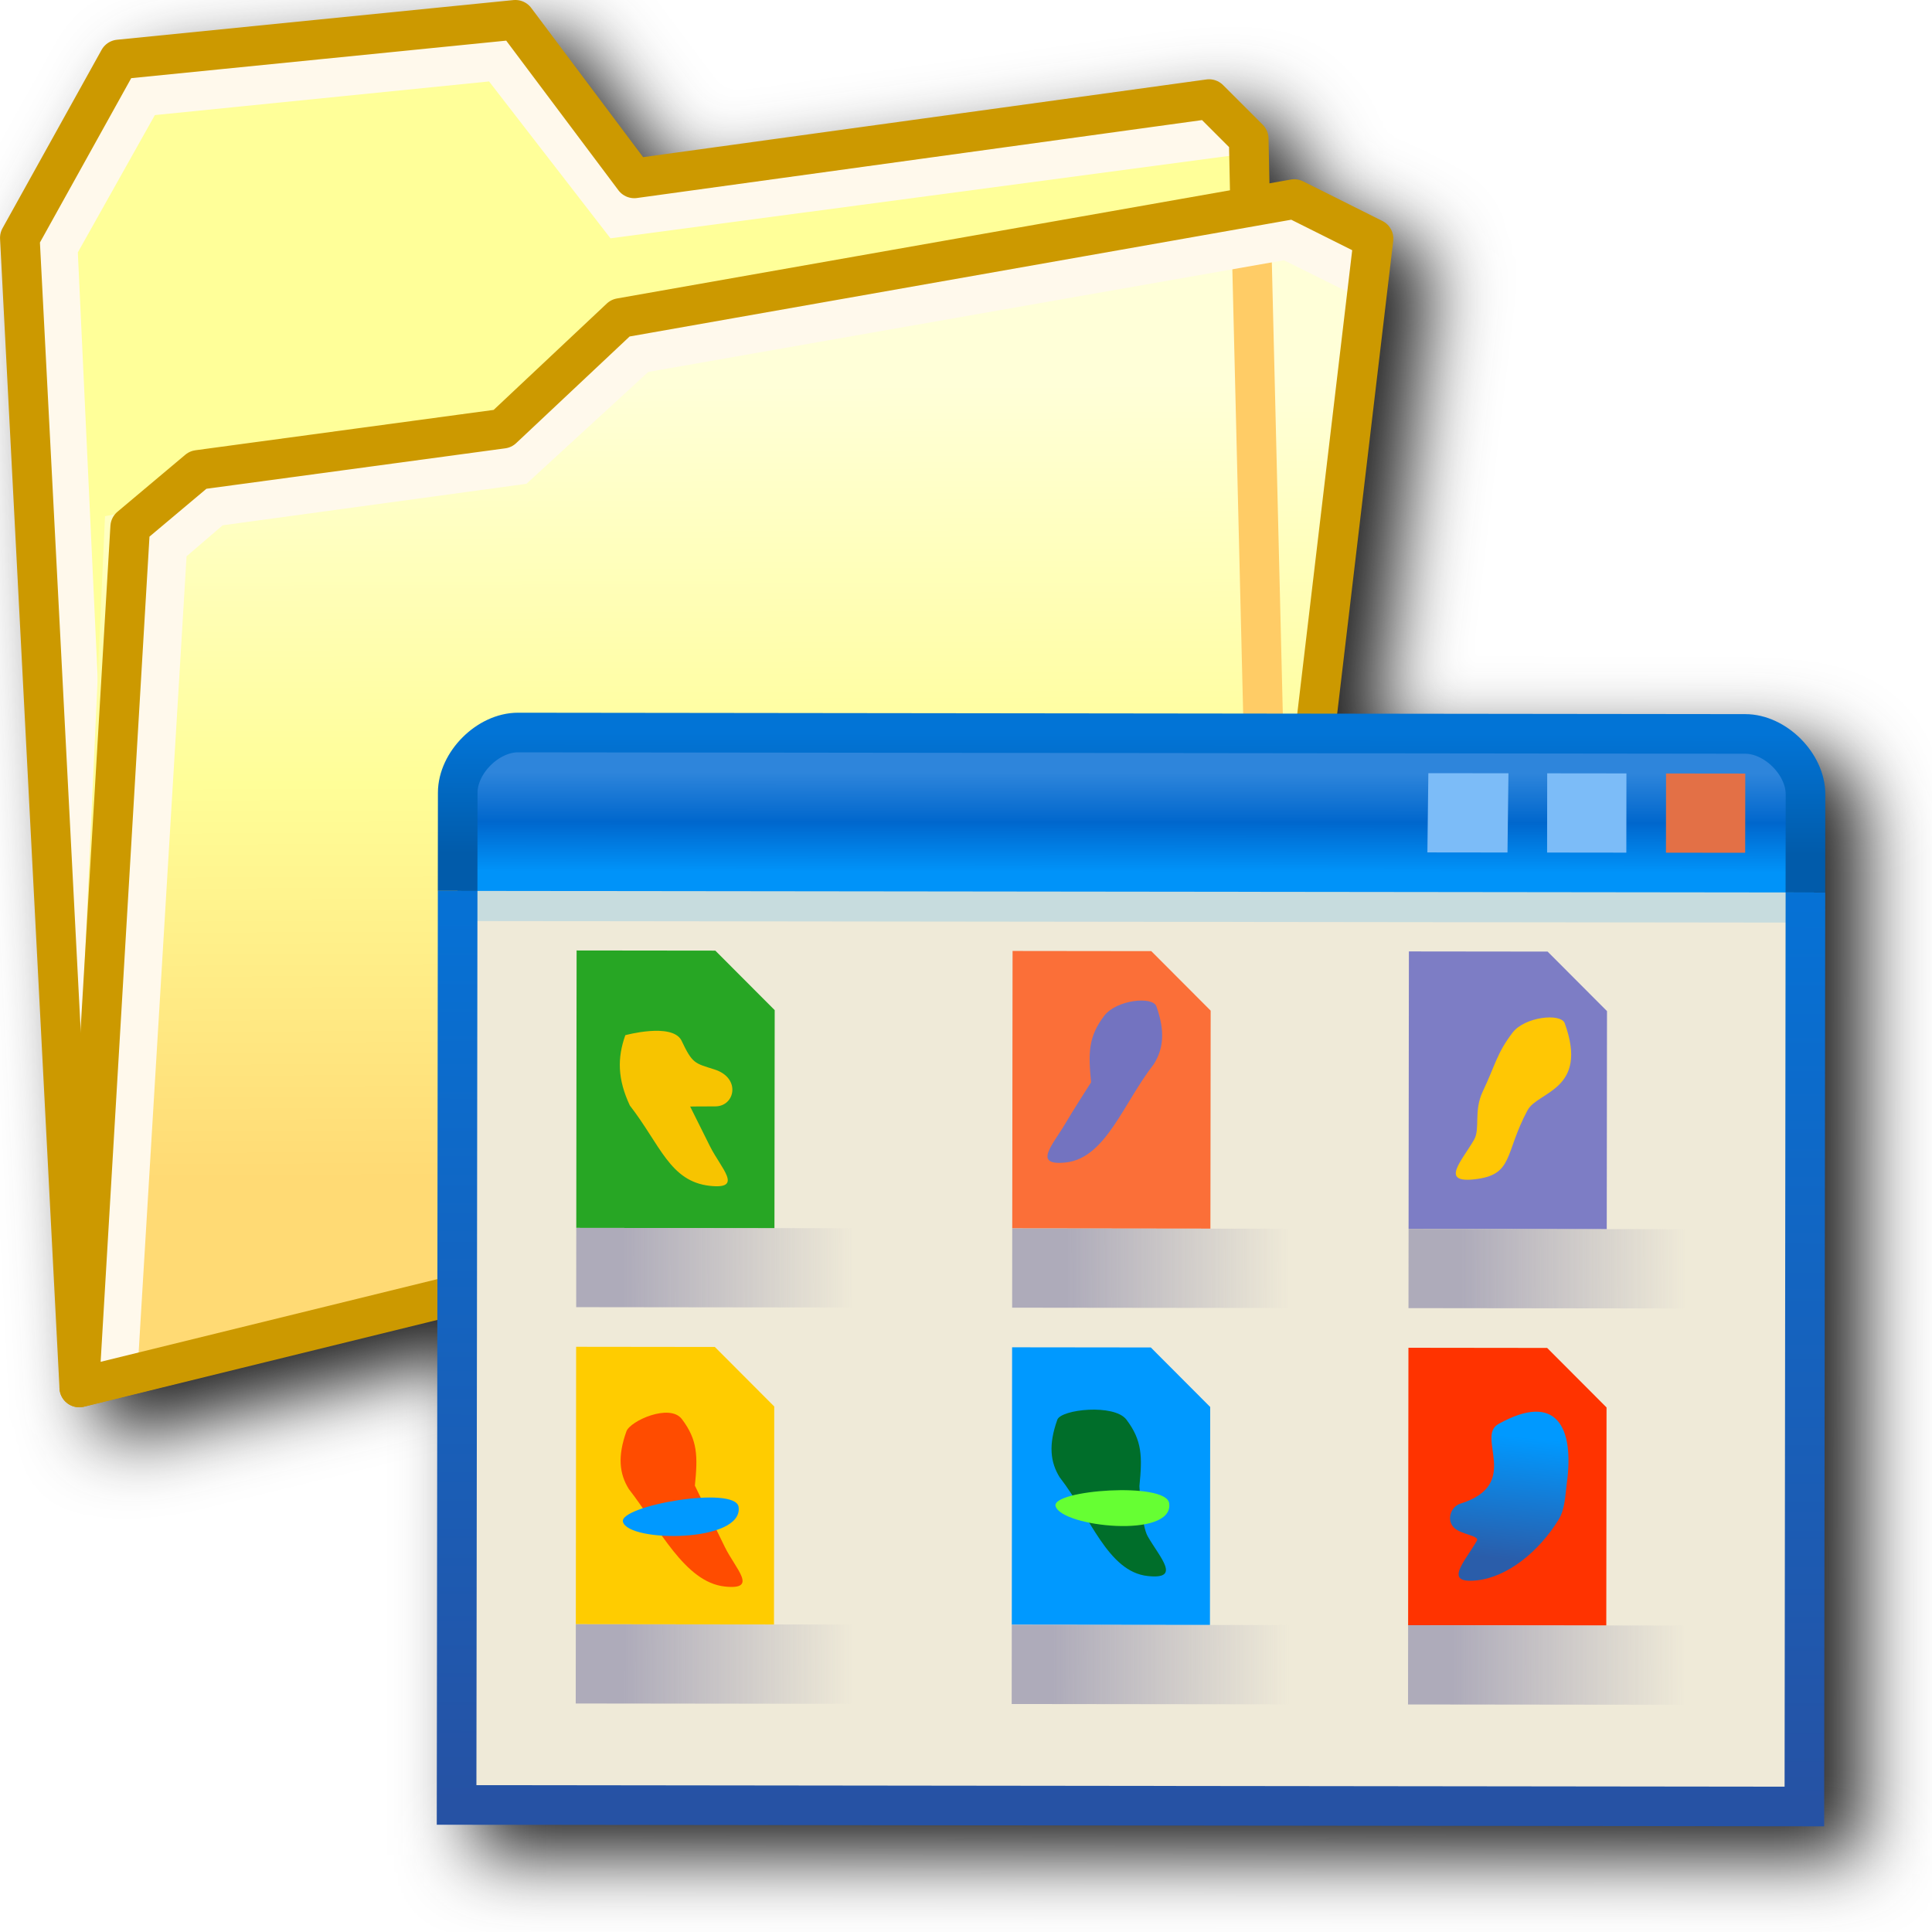
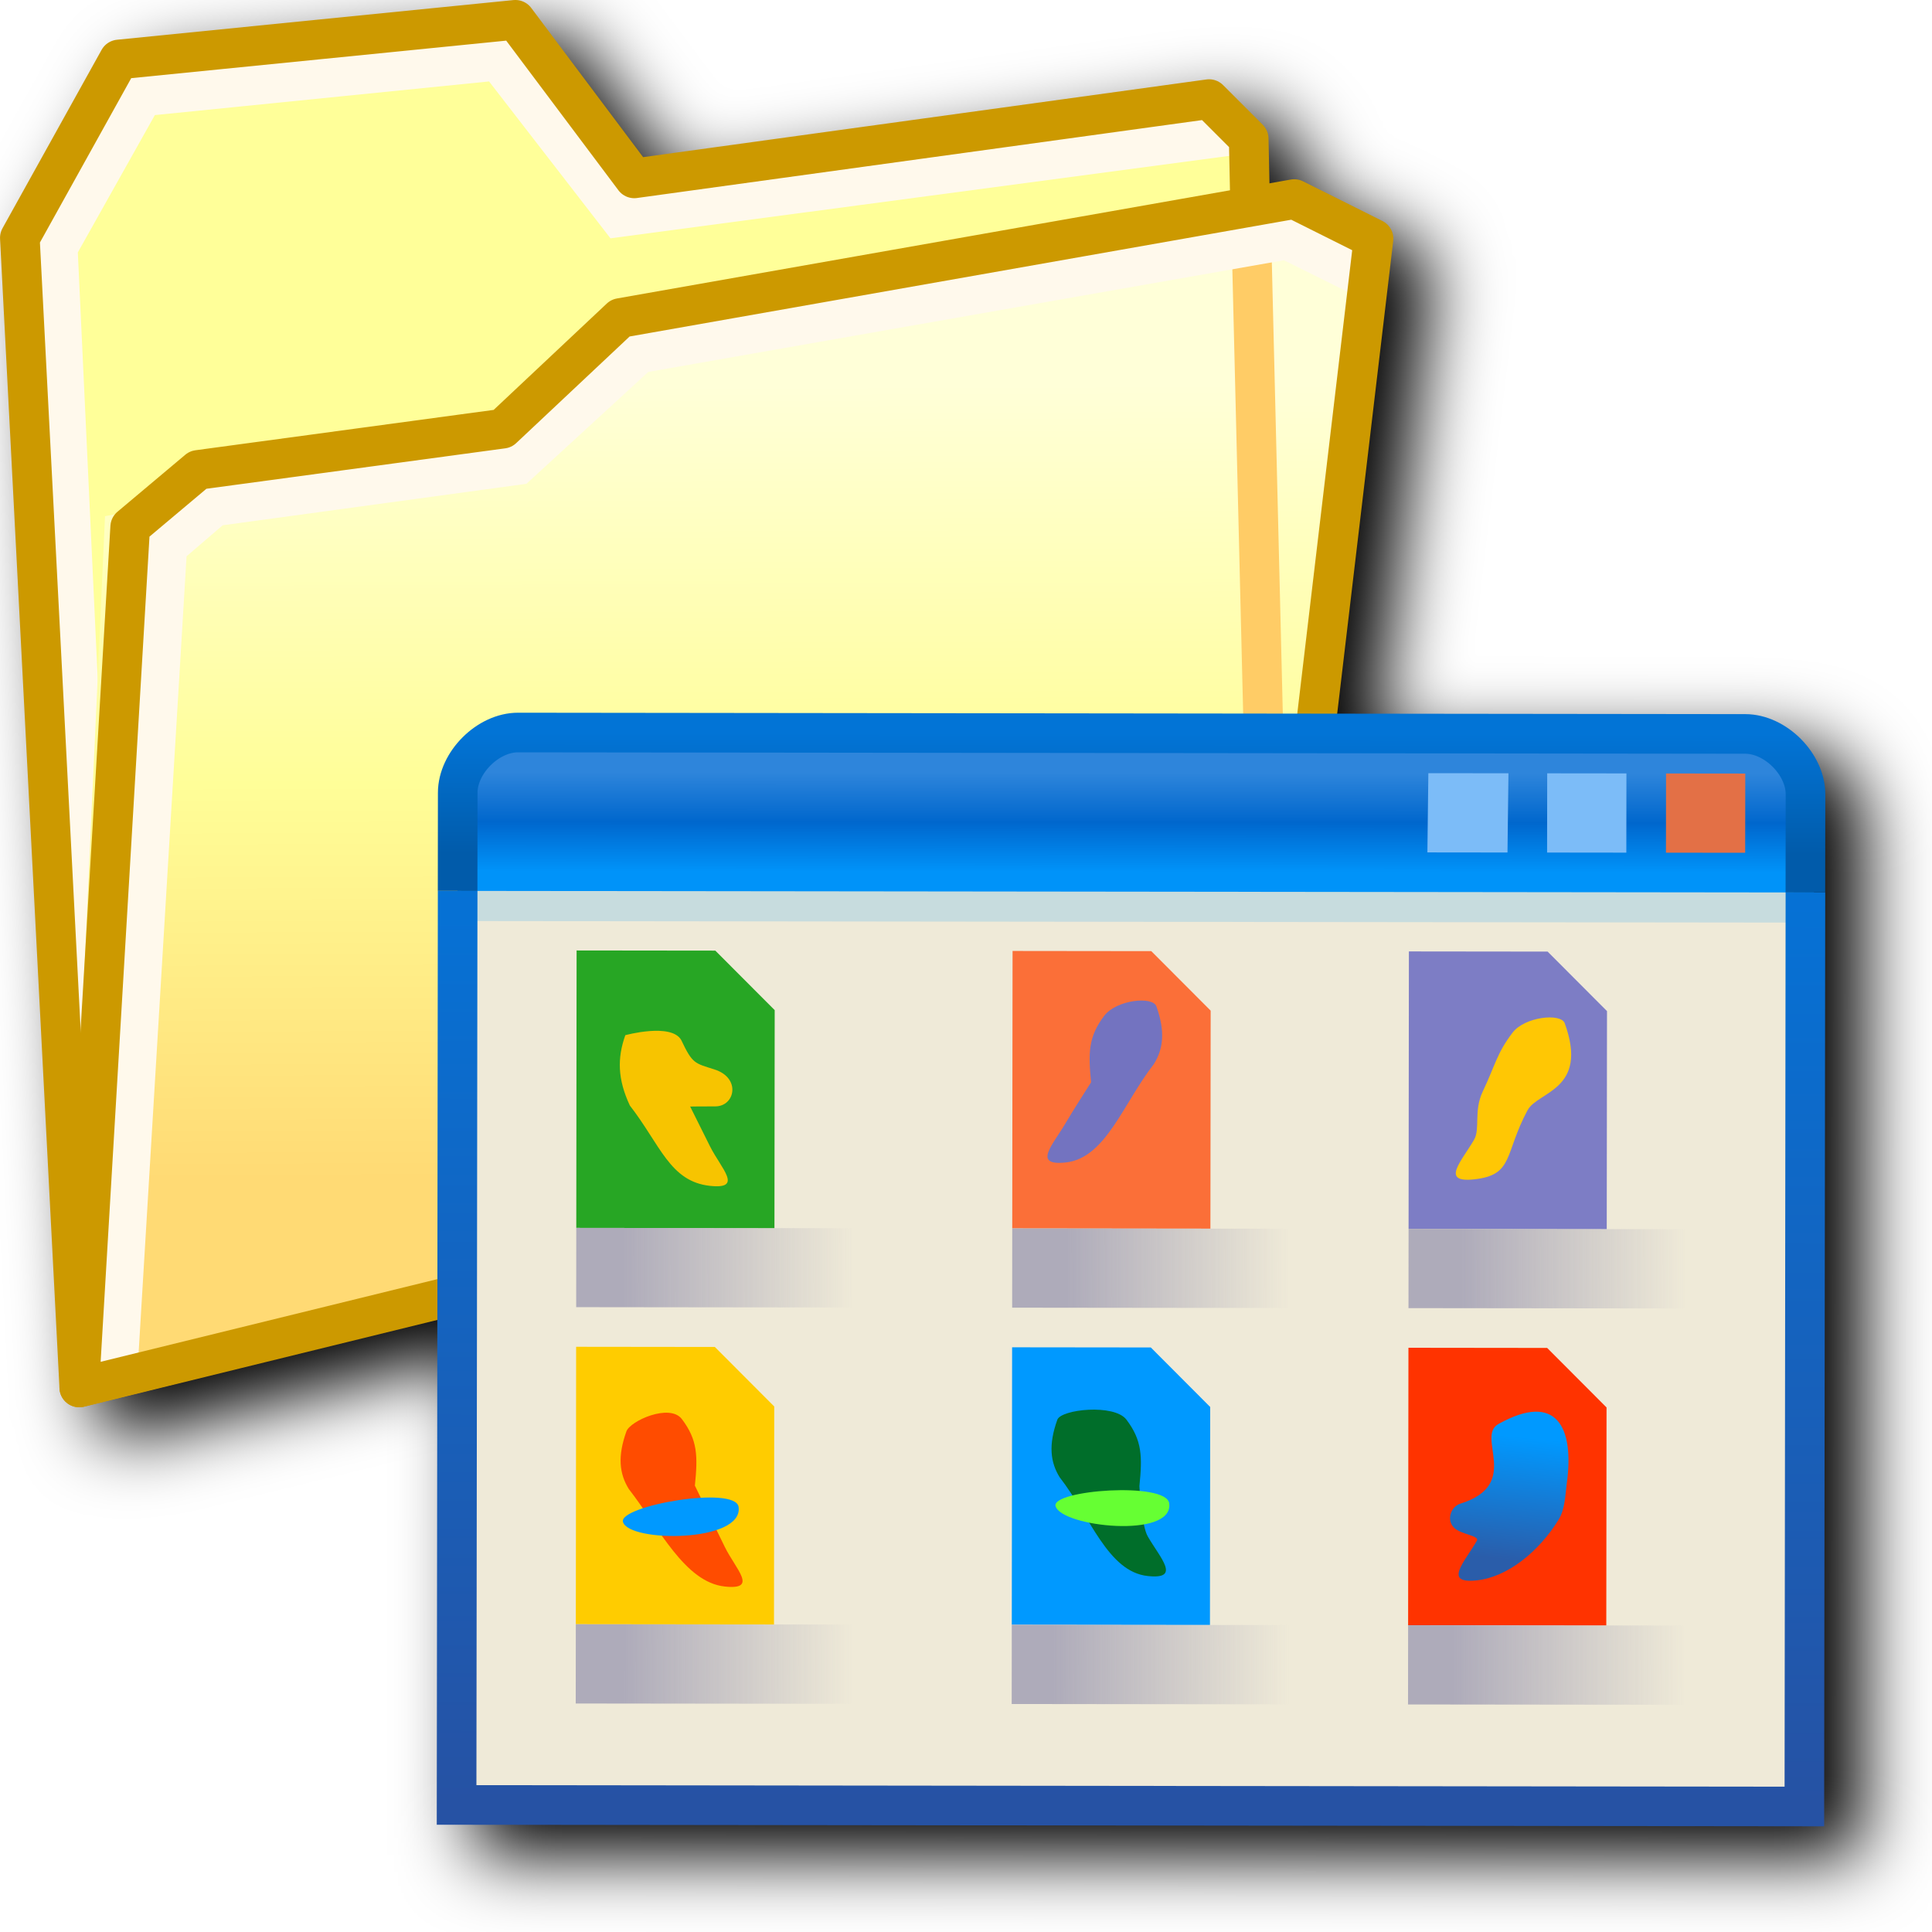
<svg xmlns="http://www.w3.org/2000/svg" xmlns:xlink="http://www.w3.org/1999/xlink" width="256" height="256" viewBox="0 0 256 256" version="1.1" id="svg8">
  <defs id="defs2">
    <linearGradient id="linearGradient1636">
      <stop id="stop1632" offset="0" style="stop-color:#ffda74;stop-opacity:1" />
      <stop style="stop-color:#fffe98;stop-opacity:1" offset="0.5" id="stop2116" />
      <stop id="stop1634" offset="1" style="stop-color:#ffffd8;stop-opacity:1" />
    </linearGradient>
    <linearGradient id="linearGradient1618">
      <stop id="stop1614" offset="0" style="stop-color:#ffdd77;stop-opacity:1" />
      <stop id="stop1616" offset="1" style="stop-color:#ffff99;stop-opacity:1" />
    </linearGradient>
    <linearGradient gradientTransform="matrix(5.33001,0,0,5.33001,137.859,6.587848)" gradientUnits="userSpaceOnUse" y2="4.92" x2="-17.44" y1="8.599" x1="-17.462" id="linearGradient1620" xlink:href="#linearGradient1618" />
    <linearGradient y2="8.919" x2="-31.69" y1="14.21" x1="-31.672" gradientTransform="matrix(5.33001,0,0,5.33001,214.2218,-24.4071)" gradientUnits="userSpaceOnUse" id="linearGradient1707" xlink:href="#linearGradient1636" />
    <linearGradient id="linearGradient3813">
      <stop style="stop-color:#0093f9;stop-opacity:1" offset="0" id="stop3809" />
      <stop style="stop-color:#0067cd;stop-opacity:1" offset="0.5" id="stop3815" />
      <stop style="stop-color:#2e85db;stop-opacity:1" offset="1" id="stop3811" />
    </linearGradient>
    <linearGradient id="linearGradient224686">
      <stop style="stop-color:#aeabba;stop-opacity:1" offset="0" id="stop224682" />
      <stop style="stop-color:#adaab9;stop-opacity:0" offset="1" id="stop224684" />
    </linearGradient>
    <linearGradient id="linearGradient152230">
      <stop style="stop-color:#0099ff;stop-opacity:1" offset="0" id="stop152226" />
      <stop style="stop-color:#2a5daa;stop-opacity:1" offset="1" id="stop152228" />
    </linearGradient>
    <linearGradient id="linearGradient120820">
      <stop style="stop-color:#015baa;stop-opacity:1" offset="0" id="stop120816" />
      <stop style="stop-color:#0274d6;stop-opacity:1" offset="1" id="stop120818" />
    </linearGradient>
    <linearGradient id="linearGradient25317">
      <stop style="stop-color:#2652a4;stop-opacity:1" offset="0" id="stop25313" />
      <stop style="stop-color:#0572d6;stop-opacity:1" offset="1" id="stop25315" />
    </linearGradient>
    <linearGradient xlink:href="#linearGradient3813" id="linearGradient1119" gradientUnits="userSpaceOnUse" x1="-94.347" y1="5.1" x2="-94.347" y2="1.814" gradientTransform="matrix(0.7608696,0,0,0.7608696,-28.12511,70.11956)" />
    <linearGradient xlink:href="#linearGradient25317" id="linearGradient1121" gradientUnits="userSpaceOnUse" x1="-93.932" y1="36" x2="-93.932" y2="5.5" gradientTransform="matrix(0.7608696,0,0,0.7608696,-28.12511,70.11956)" />
    <linearGradient xlink:href="#linearGradient120820" id="linearGradient1123" gradientUnits="userSpaceOnUse" x1="-93.932" y1="4.5" x2="-93.932" y2="0.5" gradientTransform="matrix(0.7608696,0,0,0.7608696,-28.12511,70.11956)" />
    <linearGradient xlink:href="#linearGradient224686" id="linearGradient12781-6" x1="-38.255" y1="34" x2="-32.432" y2="34" gradientUnits="userSpaceOnUse" />
    <linearGradient xlink:href="#linearGradient224686" id="linearGradient33978" gradientUnits="userSpaceOnUse" gradientTransform="translate(0,10)" x1="-38.229" y1="34" x2="-32.432" y2="34" />
    <linearGradient xlink:href="#linearGradient224686" id="linearGradient33980" gradientUnits="userSpaceOnUse" gradientTransform="translate(11,10)" x1="-38.392" y1="34" x2="-32.432" y2="34" />
    <linearGradient xlink:href="#linearGradient224686" id="linearGradient33982" gradientUnits="userSpaceOnUse" gradientTransform="translate(11)" x1="-38.058" y1="34" x2="-32.432" y2="34" />
    <linearGradient xlink:href="#linearGradient224686" id="linearGradient33984" gradientUnits="userSpaceOnUse" gradientTransform="translate(21)" x1="-38.085" y1="34" x2="-32.432" y2="34" />
    <linearGradient xlink:href="#linearGradient224686" id="linearGradient33986" gradientUnits="userSpaceOnUse" gradientTransform="translate(21,10)" x1="-38.312" y1="34" x2="-32.432" y2="34" />
    <linearGradient xlink:href="#linearGradient152230" id="linearGradient33988" gradientUnits="userSpaceOnUse" gradientTransform="translate(38.52078,-0.4123203)" x1="-54.319" y1="38.637" x2="-54.629" y2="41.736" />
    <filter style="color-interpolation-filters:sRGB" id="filter2082" x="-0.048" y="-0.048" width="1.096" height="1.096">
      <feGaussianBlur stdDeviation="4.839" id="feGaussianBlur2084" />
    </filter>
  </defs>
  <g id="layer1" transform="translate(-12.56771)">
-     <path id="path1625" style="fill:#212121;fill-opacity:1;stroke:none;stroke-width:5.253;stroke-linecap:butt;stroke-linejoin:round;stroke-miterlimit:4;stroke-dasharray:none;stroke-opacity:1;filter:url(#filter2082)" d="M 85.593,4.013 33.066,9.266 A 2.627,2.627 0 0 0 31.031,10.603 L 17.898,34.24 a 2.627,2.627 0 0 0 -0.327,1.411 l 7.88,152.329 a 2.627,2.627 0 0 0 0.148,0.277 2.627,2.627 0 0 0 0.758,1.407 2.627,2.627 0 0 0 0.41,0.341 2.627,2.627 0 0 0 1.932,0.389 l 0.01,-0.002 a 2.627,2.627 0 0 0 0.002,0 l 46.805,-11.493 -0.077,66.888 183.835,0.214 0.142,-123.74 0.015,-13.01 c 0.004,-2.872 -1.349,-5.438 -3.257,-7.351 -1.908,-1.912 -4.471,-3.271 -7.343,-3.274 l -54.078,-0.064 7.424,-62.624 a 2.627,2.627 0 0 0 -1.434,-2.658 l -10.505,-5.253 a 2.627,2.627 0 0 0 -1.632,-0.237 l -2.829,0.499 -0.123,-5.959 a 2.627,2.627 0 0 0 -0.77,-1.802 l -5.253,-5.253 a 2.627,2.627 0 0 0 -2.215,-0.745 L 102.785,24.824 87.954,5.05 A 2.627,2.627 0 0 0 85.593,4.013 Z" />
+     <path id="path1625" style="fill:#000000;fill-opacity:1;stroke:none;stroke-width:5.253;stroke-linecap:butt;stroke-linejoin:round;stroke-miterlimit:4;stroke-dasharray:none;stroke-opacity:1;filter:url(#filter2082)" d="M 85.593,4.013 33.066,9.266 A 2.627,2.627 0 0 0 31.031,10.603 L 17.898,34.24 a 2.627,2.627 0 0 0 -0.327,1.411 l 7.88,152.329 a 2.627,2.627 0 0 0 0.148,0.277 2.627,2.627 0 0 0 0.758,1.407 2.627,2.627 0 0 0 0.41,0.341 2.627,2.627 0 0 0 1.932,0.389 l 0.01,-0.002 a 2.627,2.627 0 0 0 0.002,0 l 46.805,-11.493 -0.077,66.888 183.835,0.214 0.142,-123.74 0.015,-13.01 c 0.004,-2.872 -1.349,-5.438 -3.257,-7.351 -1.908,-1.912 -4.471,-3.271 -7.343,-3.274 l -54.078,-0.064 7.424,-62.624 a 2.627,2.627 0 0 0 -1.434,-2.658 l -10.505,-5.253 a 2.627,2.627 0 0 0 -1.632,-0.237 l -2.829,0.499 -0.123,-5.959 a 2.627,2.627 0 0 0 -0.77,-1.802 l -5.253,-5.253 a 2.627,2.627 0 0 0 -2.215,-0.745 L 102.785,24.824 87.954,5.05 A 2.627,2.627 0 0 0 85.593,4.013 Z" />
    <g id="g1621" transform="matrix(0.9854847,0,0,0.9854847,0.1839718,4.5170449e-7)">
      <g id="g945" transform="matrix(3.779549,0,0,3.779549,-60.75376,-35.55919)">
        <g id="g923" transform="matrix(0.2645833,0,0,0.2645833,12.56771,0)" style="opacity:1" />
        <g id="g890">
          <path id="path1612" d="M 62.412,12.934 41.963,15.754 37.733,10.113 23.63,11.524 20.105,17.87 22.22,58.766 64.527,48.19 63.822,14.344 Z" style="fill:url(#linearGradient1620);fill-opacity:1;stroke:none;stroke-width:1.41;stroke-linecap:butt;stroke-linejoin:round;stroke-miterlimit:4;stroke-dasharray:none;stroke-opacity:1" />
          <path id="path1624" d="m 63.262,14.225 -21.837,2.909 -4.309,-5.569 -12.643,1.273 -3.019,5.381 1.308,28.041" style="fill:none;stroke:#fff9ec;stroke-width:1.41;stroke-linecap:round;stroke-linejoin:miter;stroke-miterlimit:4;stroke-dasharray:none;stroke-opacity:1" />
          <path style="fill:none;fill-opacity:1;stroke:#cc9900;stroke-width:1.41;stroke-linecap:butt;stroke-linejoin:round;stroke-miterlimit:4;stroke-dasharray:none;stroke-opacity:1" d="M 62.412,12.934 41.963,15.754 37.733,10.113 23.63,11.524 20.105,17.87 22.22,58.766 64.527,48.19 63.822,14.344 Z" id="path1717" />
          <path style="fill:url(#linearGradient1707);fill-opacity:1;stroke:none;stroke-width:1.41px;stroke-linecap:butt;stroke-linejoin:round;stroke-opacity:1" d="m 21.725,58.797 1.41,-31.025 14.102,-2.82 4.231,-4.231 23.974,-4.231 2.82,1.41 -4.231,31.025 z" id="path1626-4" />
          <path style="fill:none;stroke:none;stroke-width:1.41px;stroke-linecap:butt;stroke-linejoin:miter;stroke-opacity:1" d="M 67.558,19.31 65.442,17.9 42.174,22.131 37.943,26.361 24.546,29.182 23.135,57.386" id="path1640-8" />
          <path id="path2159" d="m 63.925,18.172 0.735,30.187" style="fill:none;fill-opacity:1;stroke:#ffcc66;stroke-width:1.41px;stroke-linecap:butt;stroke-linejoin:miter;stroke-opacity:1" />
          <path id="path1652-8" d="m 67.666,19.166 -2.486,-1.234 -23.044,4.049 -4.324,3.97 -10.793,1.474 -1.669,1.433 -1.753,29.126" style="fill:none;stroke:#fff9ec;stroke-width:1.41px;stroke-linecap:butt;stroke-linejoin:miter;stroke-opacity:1" />
          <path id="path1650-9" d="m 26.445,26.125 10.834,-1.466 4.189,-3.938 23.974,-4.231 2.82,1.41 -3.609,30.448 -42.434,10.419 1.812,-30.613 z" style="fill:none;fill-opacity:1;stroke:#cc9900;stroke-width:1.41;stroke-linecap:round;stroke-linejoin:round;stroke-miterlimit:4;stroke-dasharray:none;stroke-opacity:1" />
        </g>
      </g>
      <g id="layer1-6" transform="matrix(0.7708382,8.9398132e-4,-8.9398132e-4,0.7708382,61.80372,71.90346)" style="opacity:1">
        <g id="g33631" transform="matrix(6.909994,0,0,6.909994,806.7491,-452.6927)">
          <path style="fill:#efead8;fill-opacity:1;stroke:none;stroke-width:1;stroke-linecap:butt;stroke-linejoin:miter;stroke-miterlimit:4;stroke-dasharray:none;stroke-opacity:1" d="m -114.432,74.5 0.022,23 h 34 v -23 z" id="path3642-2" />
          <path style="fill:url(#linearGradient1119);fill-opacity:1;stroke:none;stroke-width:1;stroke-linecap:butt;stroke-linejoin:miter;stroke-miterlimit:4;stroke-dasharray:none;stroke-opacity:1" d="M -114.432,75 V 71.641 L -112.911,70.5 h 31.576 l 1.141,1.141 V 75" id="path3338-0" />
          <path style="color:#000000;fill:#c7dcde;stroke-width:1;stroke-miterlimit:4;stroke-dasharray:none" d="m -114.411,74.5 v 0.761 h 34 V 74.5 Z" id="path3439-9" />
          <path style="fill:none;stroke:url(#linearGradient1121);stroke-width:1;stroke-linecap:butt;stroke-linejoin:miter;stroke-miterlimit:4;stroke-dasharray:none;stroke-opacity:1" d="m -114.432,74.5 v 23.073 h 34.022 V 74.5" id="path1183-3" />
          <path style="fill:none;stroke:url(#linearGradient1123);stroke-width:1;stroke-linecap:butt;stroke-linejoin:miter;stroke-miterlimit:4;stroke-dasharray:none;stroke-opacity:1" d="m -80.411,74.5 v -2.478 c 0,-0.761 -0.761,-1.522 -1.522,-1.522 h -30.978 c -0.761,0 -1.522,0.761 -1.522,1.522 V 74.5" id="path116814-6" />
          <path id="rect162598-0" style="fill:#e37046;fill-rule:evenodd;stroke-width:1;stroke-linecap:round;stroke-linejoin:round;stroke-miterlimit:4;stroke-dasharray:none;stop-color:#000000" d="m -83.932,71.5 h 2 v 2 h -2 z" />
          <path id="rect162602-6" style="fill:#7cbcf8;fill-rule:evenodd;stroke-width:1;stroke-linecap:round;stroke-linejoin:round;stroke-miterlimit:4;stroke-dasharray:none;stop-color:#000000" d="m -86.932,71.5 h 2 v 2 h -2 z" />
          <path id="rect162604-2" style="fill:#7cbcf8;fill-rule:evenodd;stroke-width:1;stroke-linecap:round;stroke-linejoin:round;stroke-miterlimit:4;stroke-dasharray:none;stop-color:#000000" d="m -89.932,71.5 h 2.022 l -0.022,2 h -2.022 z" />
        </g>
        <g id="g222413-9" transform="matrix(6.913221,0,0,6.913221,309.3868,-107.2769)">
          <path style="opacity:1;fill:#27a624;fill-opacity:1;stroke:none;stroke-width:1px;stroke-linecap:butt;stroke-linejoin:miter;stroke-opacity:1" d="m -39.432,33 v -7 h 3.5 l 1.5,1.5 V 33 Z" id="path1441-7" />
          <path style="opacity:1;fill:#f7c400;fill-opacity:1;stroke:none;stroke-width:1px;stroke-linecap:butt;stroke-linejoin:miter;stroke-opacity:1" d="m -38.086,29.908 c 0.772,0.991 1.013,1.918 2.024,2.027 0.856,0.092 0.281,-0.438 0,-1 l -0.5,-1 c 0,0 0.235,-0.005 0.633,-0.005 0.5,0 0.654,-0.719 -0.021,-0.932 -0.502,-0.159 -0.553,-0.138 -0.84,-0.742 -0.253,-0.438 -1.41,-0.12 -1.41,-0.12 -0.205,0.576 -0.195,1.112 0.115,1.772 z" id="path1825-36" />
          <path style="fill:none;stroke:url(#linearGradient12781-6);stroke-width:2;stroke-linecap:butt;stroke-linejoin:miter;stroke-miterlimit:4;stroke-dasharray:none;stroke-opacity:1" d="m -39.432,34 h 7" id="path12773-1" />
          <path style="fill:#ffcc00;fill-opacity:1;stroke:none;stroke-width:1px;stroke-linecap:butt;stroke-linejoin:miter;stroke-opacity:1" d="m -39.432,43 v -7 h 3.5 l 1.5,1.5 V 43 Z" id="path1441-5-29" />
          <path style="fill:none;stroke:url(#linearGradient33978);stroke-width:2;stroke-linecap:butt;stroke-linejoin:miter;stroke-miterlimit:4;stroke-dasharray:none;stroke-opacity:1" d="m -39.432,44 h 7" id="path12773-3-3" />
          <path style="fill:#ff4c00;fill-opacity:1;stroke:none;stroke-width:1px;stroke-linecap:butt;stroke-linejoin:miter;stroke-opacity:1" d="m -38.098,39.588 c 0.772,0.991 1.411,2.347 2.422,2.456 0.856,0.092 0.277,-0.436 0,-1 L -36.432,39.5 c 0.074,-0.743 0.071,-1.151 -0.33,-1.679 -0.306,-0.403 -1.305,0.047 -1.399,0.311 -0.226,0.633 -0.177,1.072 0.063,1.456 z" id="path1825-3-19" />
          <path style="fill:#0099ff;fill-opacity:1;stroke:none;stroke-width:1px;stroke-linecap:butt;stroke-linejoin:miter;stroke-opacity:1" d="m -38.246,40.415 c -0.108,-0.404 2.843,-0.93 2.918,-0.378 0.124,0.904 -2.777,0.903 -2.918,0.378 z" id="path34867-4" />
          <path style="fill:#0099ff;fill-opacity:1;stroke:none;stroke-width:1px;stroke-linecap:butt;stroke-linejoin:miter;stroke-opacity:1" d="m -28.432,43 v -7 h 3.5 l 1.5,1.5 V 43 Z" id="path1441-5-2-7" />
          <path style="fill:none;stroke:url(#linearGradient33980);stroke-width:2;stroke-linecap:butt;stroke-linejoin:miter;stroke-miterlimit:4;stroke-dasharray:none;stroke-opacity:1" d="m -28.432,44 h 7" id="path12773-3-9-8" />
          <path style="fill:#006e2a;fill-opacity:1;stroke:none;stroke-width:1px;stroke-linecap:butt;stroke-linejoin:miter;stroke-opacity:1" d="m -27.225,39.282 c 0.772,0.991 1.21,2.376 2.221,2.485 0.856,0.092 0.314,-0.456 0,-1 C -25.163,40.493 -25.216,39.5 -25.216,39.5 c 0.074,-0.743 0.071,-1.151 -0.33,-1.679 -0.306,-0.403 -1.649,-0.259 -1.743,0.005 -0.226,0.633 -0.177,1.072 0.063,1.456 z" id="path1825-3-1-4" />
          <path style="fill:#66ff33;fill-opacity:1;stroke:none;stroke-width:1px;stroke-linecap:butt;stroke-linejoin:miter;stroke-opacity:1" d="m -27.331,40.005 c -0.108,-0.404 2.791,-0.625 2.867,-0.074 0.124,0.904 -2.726,0.598 -2.867,0.074 z" id="path34867-2-5" />
          <path style="fill:#fb6f38;fill-opacity:1;stroke:none;stroke-width:1px;stroke-linecap:butt;stroke-linejoin:miter;stroke-opacity:1" d="m -28.432,33 v -7 h 3.5 l 1.5,1.5 V 33 Z" id="path1441-5-2-6-03" />
          <path style="fill:none;stroke:url(#linearGradient33982);stroke-width:2;stroke-linecap:butt;stroke-linejoin:miter;stroke-miterlimit:4;stroke-dasharray:none;stroke-opacity:1" d="m -28.432,34 h 7" id="path12773-3-9-1-6" />
          <path style="fill:#7373c0;fill-opacity:1;stroke:none;stroke-width:1px;stroke-linecap:butt;stroke-linejoin:miter;stroke-opacity:1" d="m -24.864,28.85 c -0.772,0.991 -1.21,2.376 -2.221,2.485 -0.856,0.092 -0.314,-0.456 0,-1 0.159,-0.275 0.638,-1.024 0.638,-1.024 -0.074,-0.743 -0.071,-1.151 0.33,-1.679 0.306,-0.403 1.222,-0.502 1.316,-0.238 0.226,0.633 0.177,1.072 -0.063,1.456 z" id="path1825-3-1-8-1" />
          <path style="fill:#7d7dc5;fill-opacity:1;stroke:none;stroke-width:1px;stroke-linecap:butt;stroke-linejoin:miter;stroke-opacity:1" d="m -18.432,33 v -7 h 3.5 l 1.5,1.5 V 33 Z" id="path1441-5-2-6-0-0" />
          <path style="fill:none;stroke:url(#linearGradient33984);stroke-width:2;stroke-linecap:butt;stroke-linejoin:miter;stroke-miterlimit:4;stroke-dasharray:none;stroke-opacity:1" d="m -18.432,34 h 7" id="path12773-3-9-1-2-6" />
          <path style="fill:#ffc704;fill-opacity:1;stroke:none;stroke-width:1px;stroke-linecap:butt;stroke-linejoin:miter;stroke-opacity:1" d="m -15.432,30 c -0.594,1.107 -0.339,1.64 -1.35,1.749 -0.856,0.092 -0.314,-0.456 0,-1 0.159,-0.275 -0.016,-0.724 0.217,-1.216 0.32,-0.675 0.35,-0.959 0.751,-1.487 0.306,-0.403 1.22,-0.502 1.316,-0.238 0.614,1.686 -0.679,1.718 -0.933,2.192 z" id="path1825-3-1-8-3-3" />
          <path style="fill:#ff3300;fill-opacity:1;stroke:none;stroke-width:1px;stroke-linecap:butt;stroke-linejoin:miter;stroke-opacity:1" d="m -18.432,43 v -7 h 3.5 l 1.5,1.5 V 43 Z" id="path1441-5-2-9-2" />
          <path style="fill:none;stroke:url(#linearGradient33986);stroke-width:2;stroke-linecap:butt;stroke-linejoin:miter;stroke-miterlimit:4;stroke-dasharray:none;stroke-opacity:1" d="m -18.432,44 h 7" id="path12773-3-9-3-0" />
          <path style="fill:url(#linearGradient33988);fill-opacity:1;stroke:none;stroke-width:1px;stroke-linecap:butt;stroke-linejoin:miter;stroke-opacity:1" d="m -14.432,39.411 c -0.037,0.275 -0.042,0.653 -0.202,0.915 -0.504,0.823 -1.298,1.458 -2.066,1.541 -0.856,0.092 -0.314,-0.456 0,-1 0.076,-0.132 -0.403,-0.151 -0.581,-0.333 -0.193,-0.197 -0.074,-0.528 0.163,-0.602 1.556,-0.485 0.38,-1.687 0.959,-2.011 1.475,-0.825 1.917,0.093 1.727,1.491 z" id="path1825-3-1-6-6" />
        </g>
      </g>
    </g>
  </g>
</svg>
